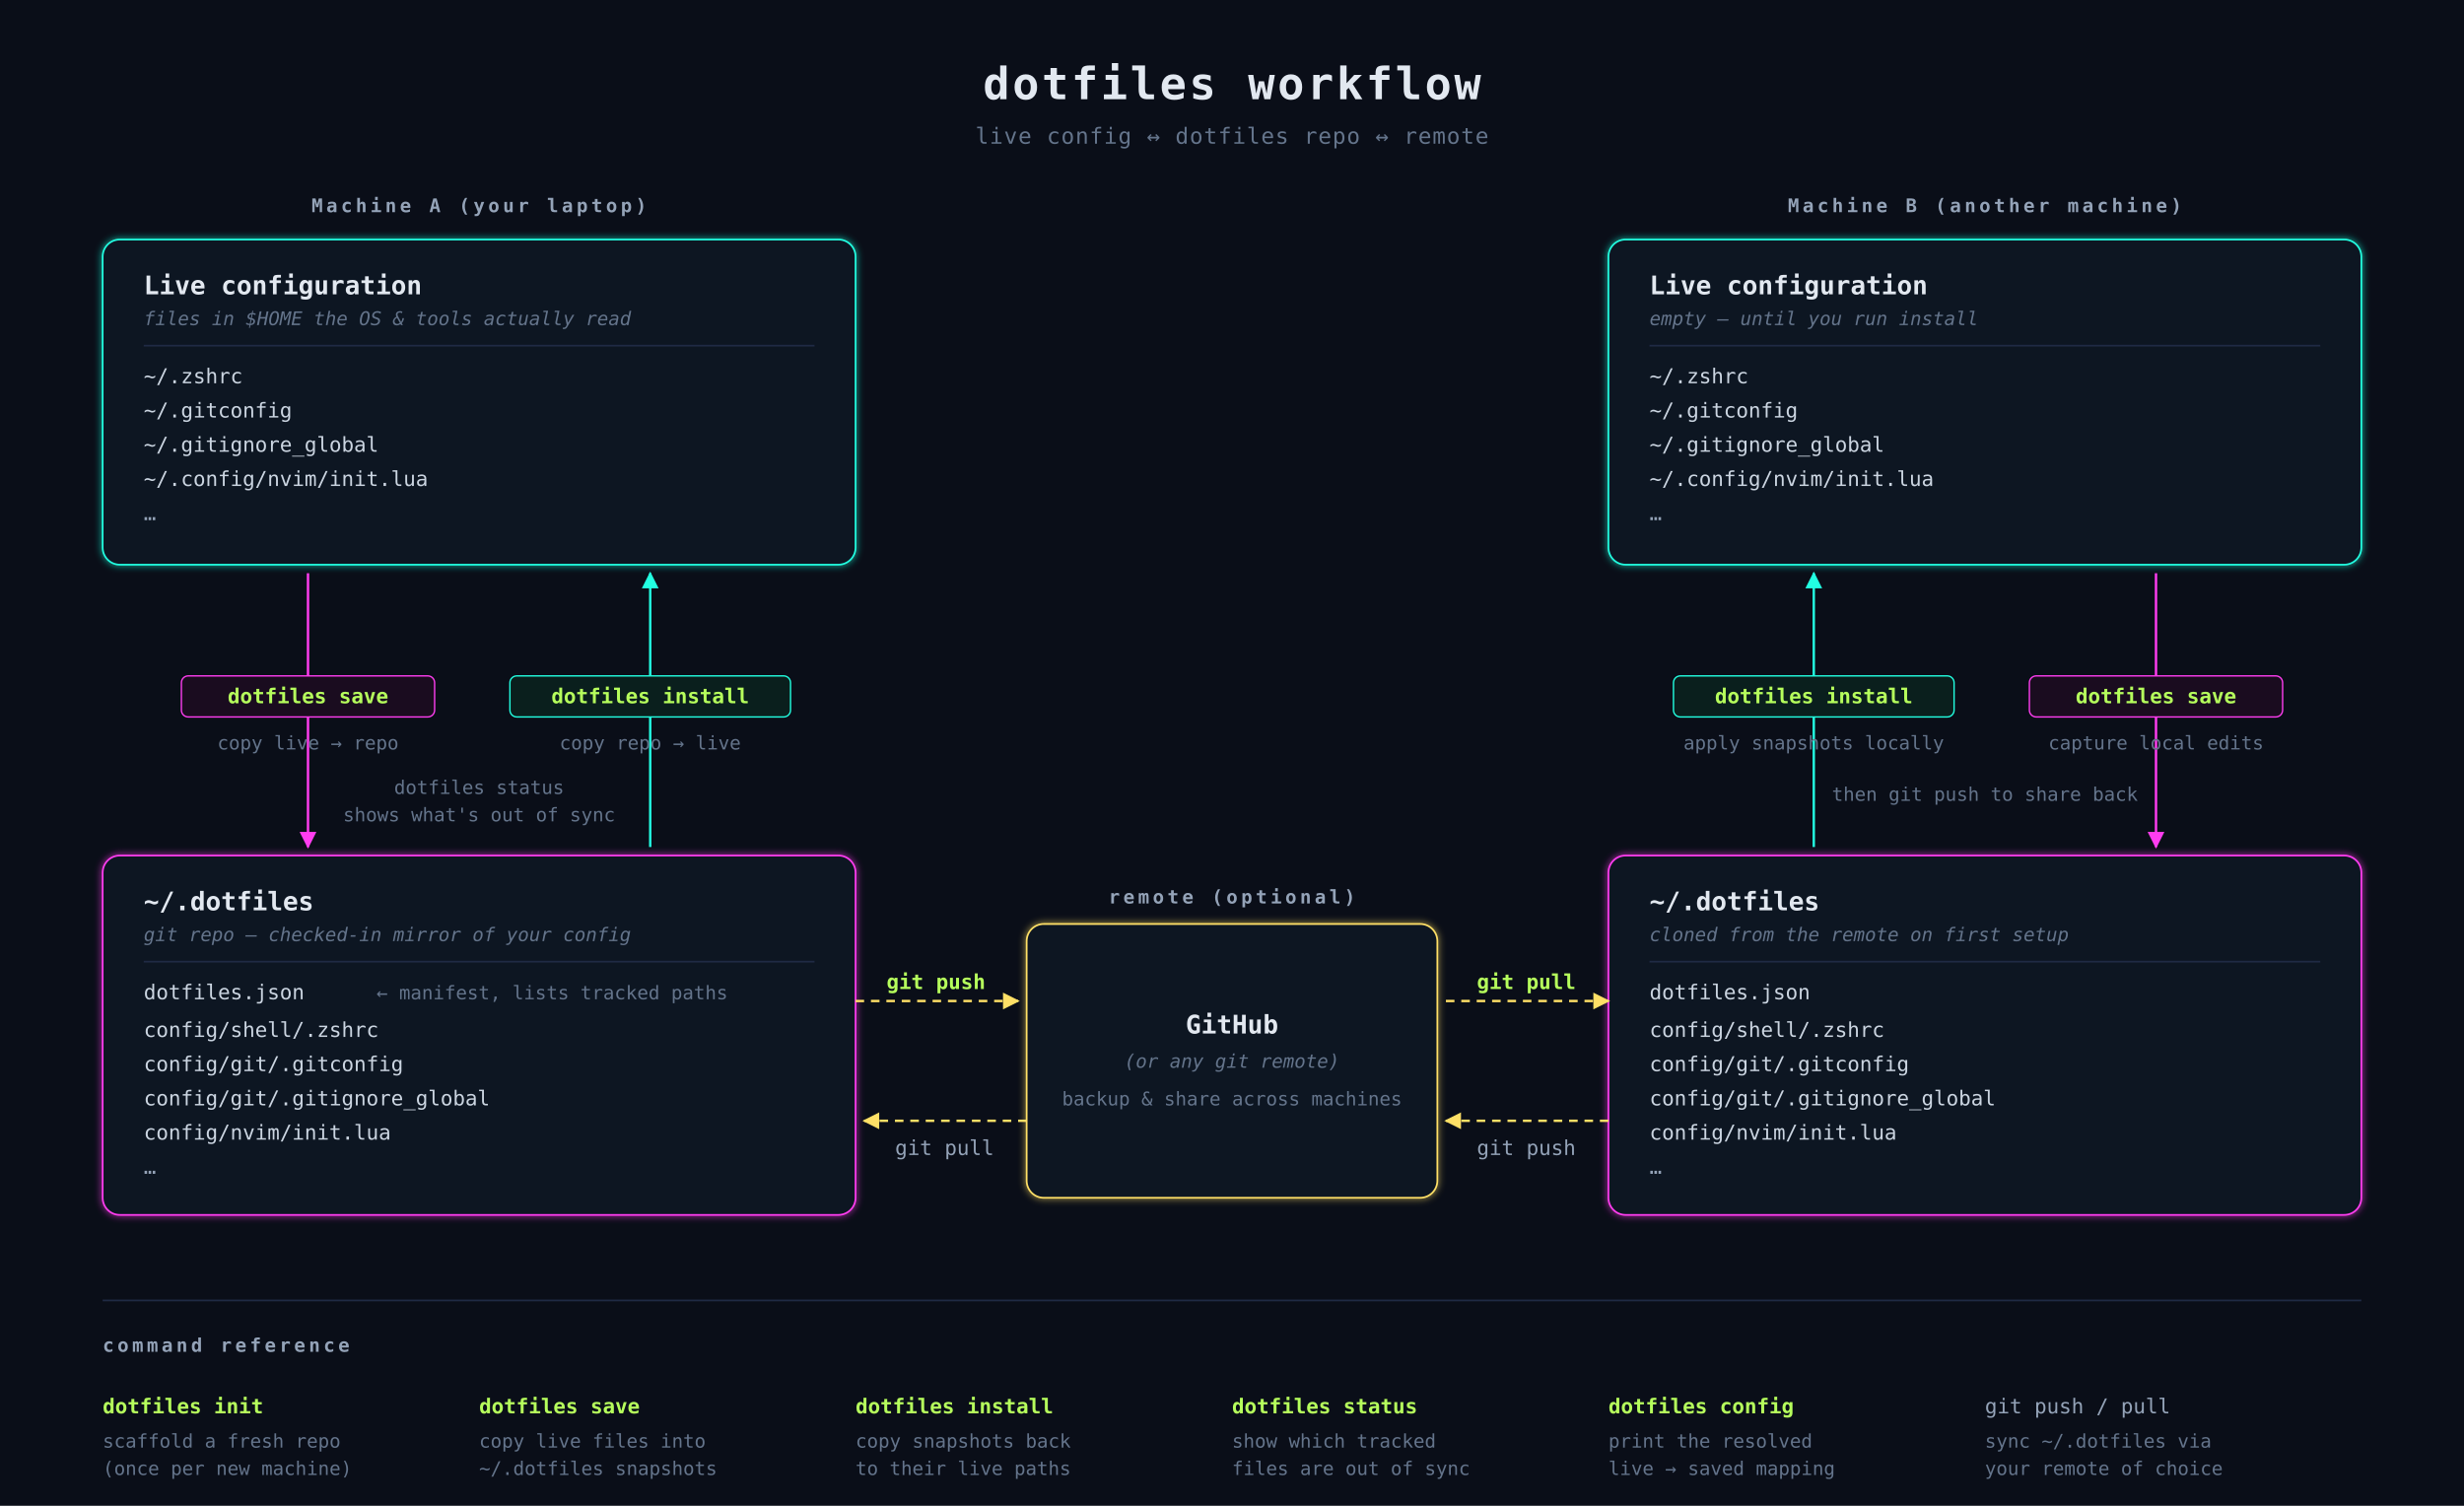
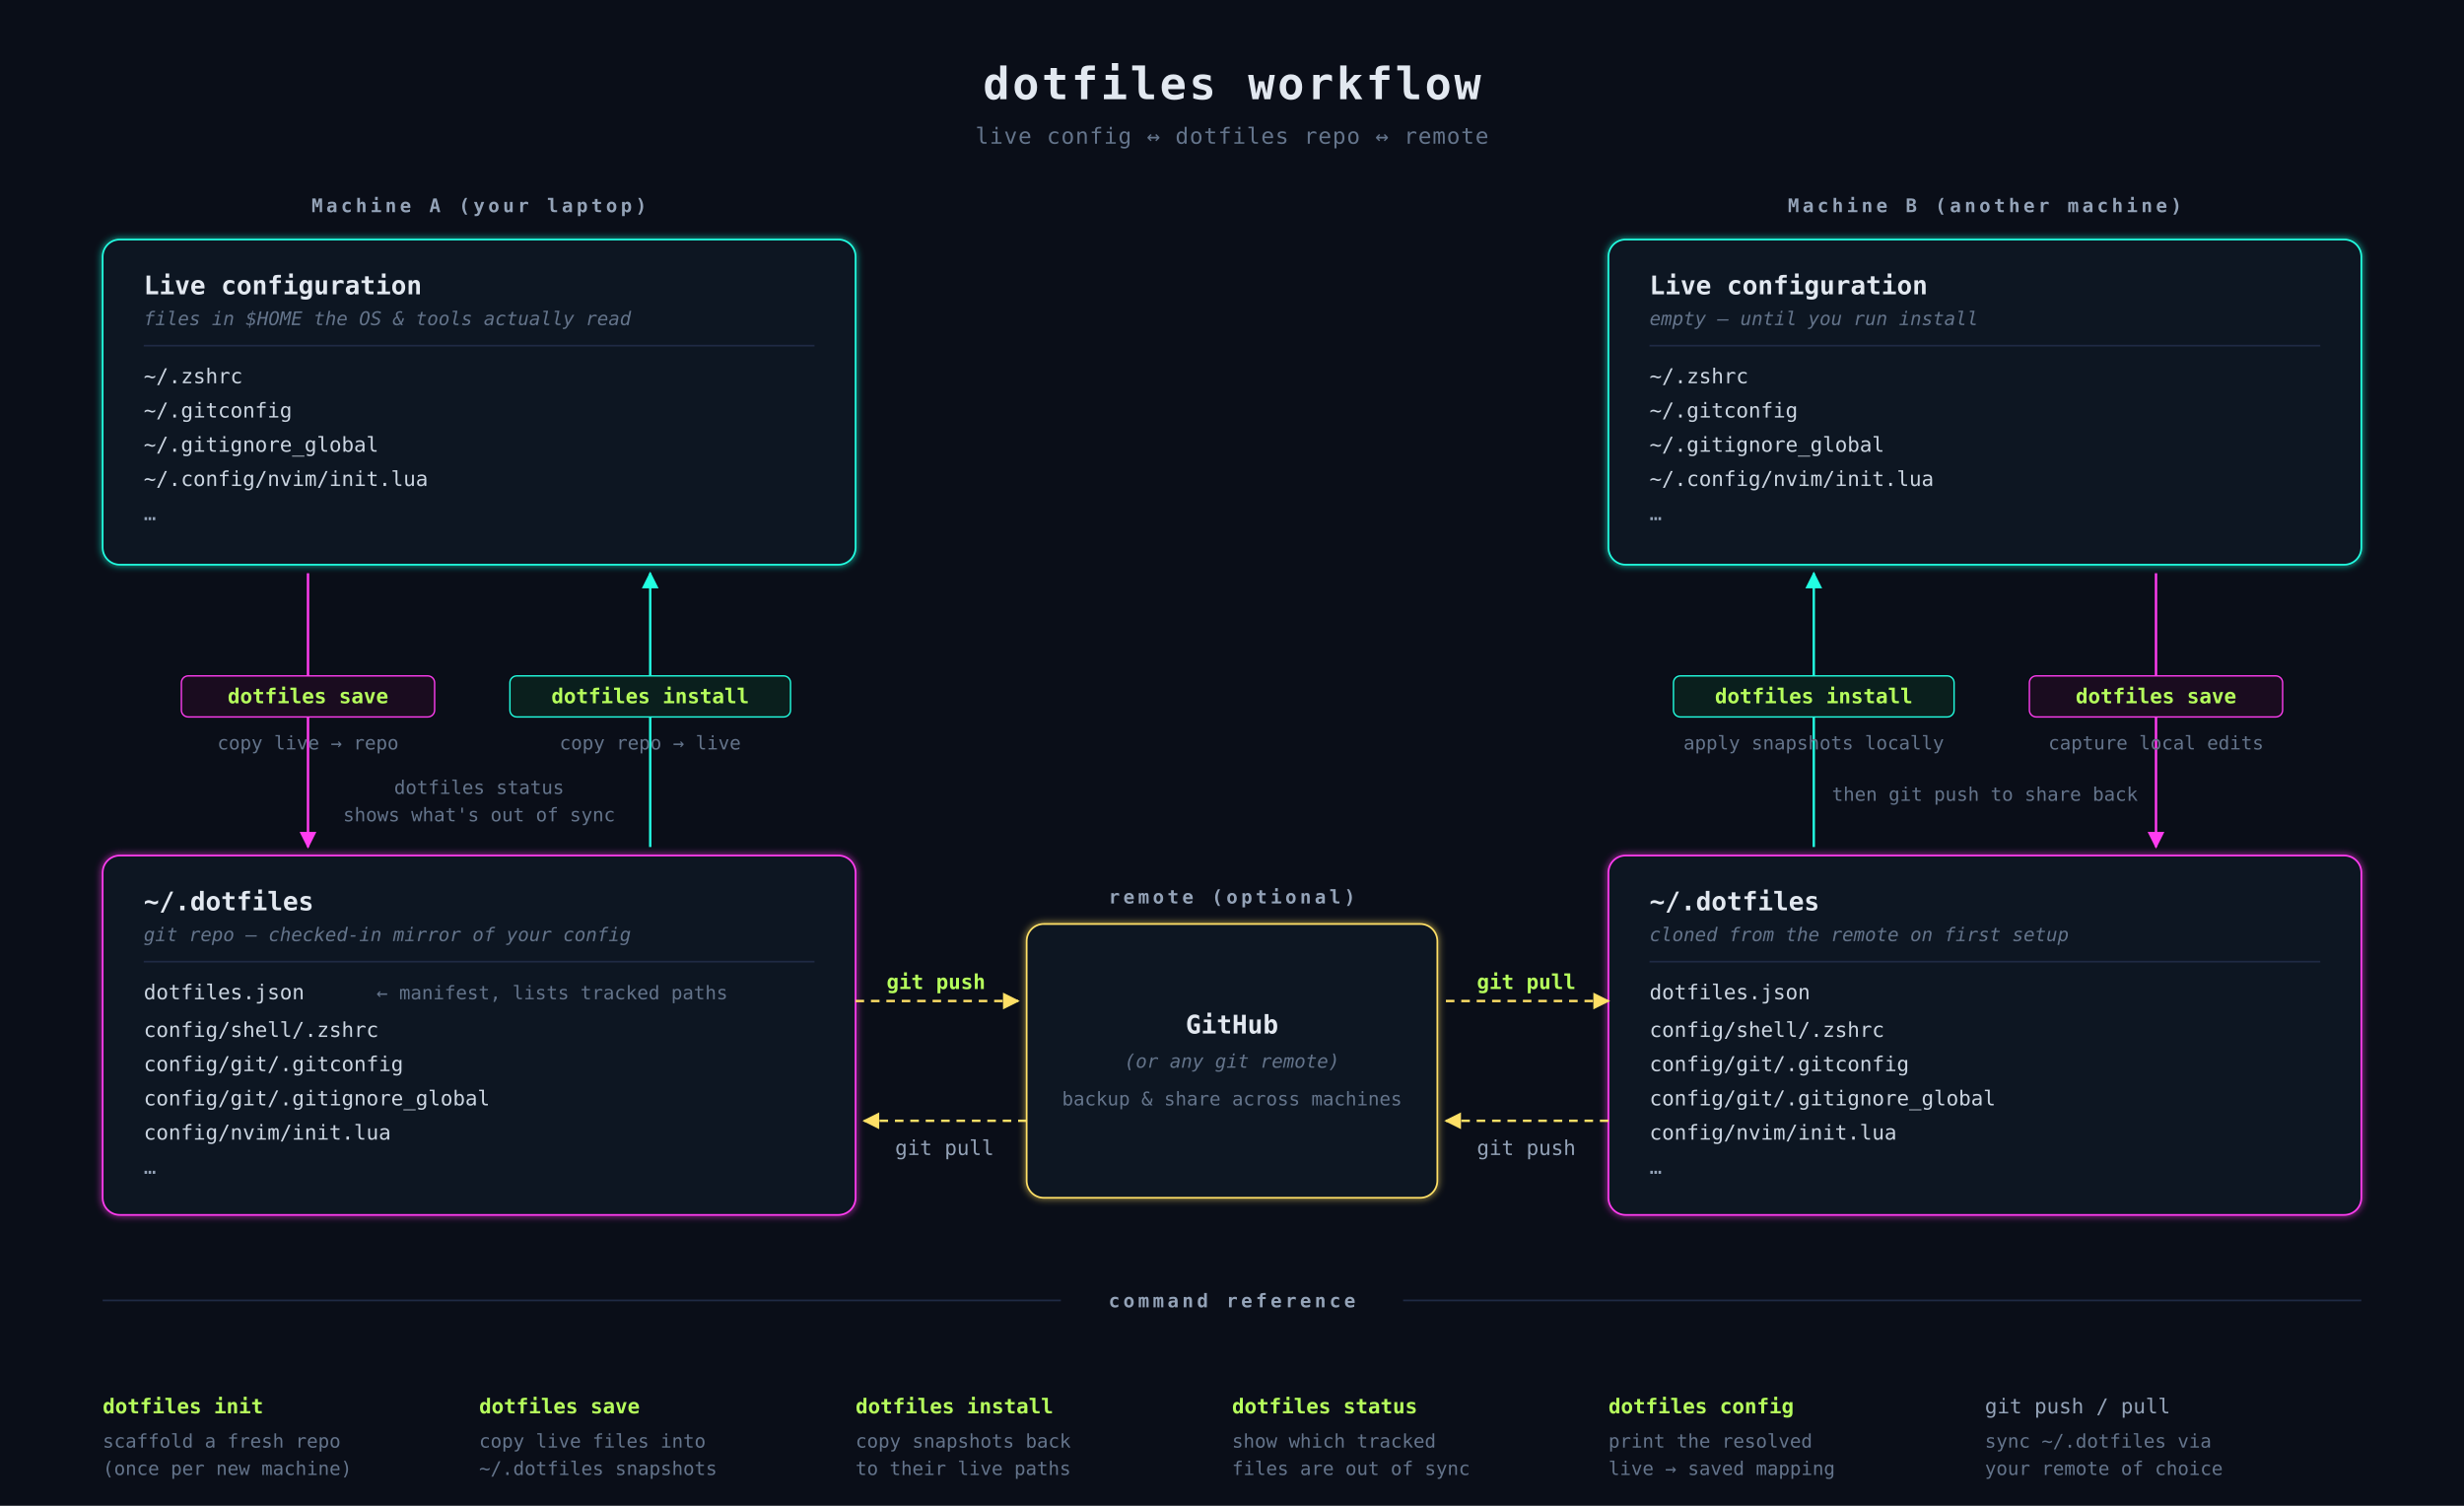
<svg xmlns="http://www.w3.org/2000/svg" viewBox="0 0 1440 880" font-family="ui-monospace, 'JetBrains Mono', 'SF Mono', Menlo, Consolas, monospace">
  <defs>
    <style>
      .bg            { fill: #0a0e18; }
      .frame         { fill: none; stroke-width: 1; }
      .frame-cyan    { stroke: #22ffe1; }
      .frame-pink    { stroke: #ff3df0; }
      .frame-yellow  { stroke: #ffe066; }
      .frame-dim     { stroke: #1f2a44; }
      .panel-fill    { fill: #0e1424; }

      .title         { fill: #e2e8f0; font-size: 26px; font-weight: 600; letter-spacing: 0.06em; }
      .subtitle      { fill: #64748b; font-size: 13px; letter-spacing: 0.04em; }
      .header        { fill: #94a3b8; font-size: 11px; font-weight: 600; letter-spacing: 0.18em; text-transform: uppercase; }
      .box-title     { fill: #e2e8f0; font-size: 15px; font-weight: 600; }
      .box-sub       { fill: #64748b; font-size: 11px; font-style: italic; }
      .item          { fill: #94a3b8; font-size: 12px; }
      .item-key      { fill: #cbd5e1; font-size: 12px; }
      .note          { fill: #64748b; font-size: 11px; }
      .arrow-label   { fill: #e2e8f0; font-size: 12px; font-weight: 500; }
      .cmd           { fill: #b6ff5c; font-size: 12px; font-weight: 600; }
      .cmd-mute      { fill: #94a3b8; font-size: 12px; }

      .line-cyan     { stroke: #22ffe1; stroke-width: 1.4; fill: none; }
      .line-pink     { stroke: #ff3df0; stroke-width: 1.4; fill: none; }
      .line-yellow   { stroke: #ffe066; stroke-width: 1.4; fill: none; stroke-dasharray: 5 4; }
      .line-mirror   { stroke: #475569; stroke-width: 1; fill: none; stroke-dasharray: 2 4; }
      .divider       { stroke: #1f2a44; stroke-width: 1; }
    </style>
    <filter id="soft-glow" x="-50%" y="-50%" width="200%" height="200%">
      <feGaussianBlur stdDeviation="2.2" result="b" />
      <feMerge>
        <feMergeNode in="b" />
        <feMergeNode in="SourceGraphic" />
      </feMerge>
    </filter>
    <marker id="arr-cyan" viewBox="0 0 10 10" refX="9" refY="5" markerWidth="7" markerHeight="7" orient="auto">
      <path d="M0,0 L10,5 L0,10 z" fill="#22ffe1" />
    </marker>
    <marker id="arr-pink" viewBox="0 0 10 10" refX="9" refY="5" markerWidth="7" markerHeight="7" orient="auto">
      <path d="M0,0 L10,5 L0,10 z" fill="#ff3df0" />
    </marker>
    <marker id="arr-yellow" viewBox="0 0 10 10" refX="9" refY="5" markerWidth="7" markerHeight="7" orient="auto">
      <path d="M0,0 L10,5 L0,10 z" fill="#ffe066" />
    </marker>
  </defs>
  <rect class="bg" width="1440" height="880" />
  <g>
    <text class="title" x="720" y="58" text-anchor="middle">dotfiles workflow</text>
    <text class="subtitle" x="720" y="84" text-anchor="middle">
      live config ↔ dotfiles repo ↔ remote
    </text>
  </g>
  <g>
    <text class="header" x="280" y="124" text-anchor="middle">Machine A (your laptop)</text>
    <rect class="frame frame-cyan panel-fill" x="60" y="140" width="440" height="190" rx="10" filter="url(#soft-glow)" />
    <text class="box-title" x="84" y="172">Live configuration</text>
    <text class="box-sub" x="84" y="190">files in $HOME the OS &amp; tools actually read</text>
    <line class="divider" x1="84" y1="202" x2="476" y2="202" />
    <g>
      <text class="item-key" x="84" y="224">~/.zshrc</text>
      <text class="item-key" x="84" y="244">~/.gitconfig</text>
      <text class="item-key" x="84" y="264">~/.gitignore_global</text>
      <text class="item-key" x="84" y="284">~/.config/nvim/init.lua</text>
      <text class="item" x="84" y="304">…</text>
    </g>
    <rect class="frame frame-pink panel-fill" x="60" y="500" width="440" height="210" rx="10" filter="url(#soft-glow)" />
    <text class="box-title" x="84" y="532">~/.dotfiles</text>
    <text class="box-sub" x="84" y="550">git repo — checked-in mirror of your config</text>
    <line class="divider" x1="84" y1="562" x2="476" y2="562" />
    <g>
      <text class="item-key" x="84" y="584">dotfiles.json</text>
      <text class="note" x="220" y="584">← manifest, lists tracked paths</text>
      <text class="item-key" x="84" y="606">config/shell/.zshrc</text>
      <text class="item-key" x="84" y="626">config/git/.gitconfig</text>
      <text class="item-key" x="84" y="646">config/git/.gitignore_global</text>
      <text class="item-key" x="84" y="666">config/nvim/init.lua</text>
      <text class="item" x="84" y="686">…</text>
    </g>
    <line class="line-pink" x1="180" y1="335" x2="180" y2="495" marker-end="url(#arr-pink)" />
    <rect x="106" y="395" width="148" height="24" rx="4" fill="#1a0c1f" stroke="#ff3df0" stroke-width="0.8" />
    <text class="cmd" x="180" y="411" text-anchor="middle">dotfiles save</text>
    <text class="note" x="180" y="438" text-anchor="middle">copy live → repo</text>
    <line class="line-cyan" x1="380" y1="495" x2="380" y2="335" marker-end="url(#arr-cyan)" />
    <rect x="298" y="395" width="164" height="24" rx="4" fill="#0a1f1d" stroke="#22ffe1" stroke-width="0.8" />
    <text class="cmd" x="380" y="411" text-anchor="middle">dotfiles install</text>
    <text class="note" x="380" y="438" text-anchor="middle">copy repo → live</text>
    <text class="note" x="280" y="464" text-anchor="middle">dotfiles status</text>
    <text class="note" x="280" y="480" text-anchor="middle">shows what's out of sync</text>
  </g>
  <g>
    <text class="header" x="720" y="528" text-anchor="middle">remote (optional)</text>
    <rect class="frame frame-yellow panel-fill" x="600" y="540" width="240" height="160" rx="10" filter="url(#soft-glow)" />
    <text class="box-title" x="720" y="604" text-anchor="middle">GitHub</text>
    <text class="box-sub" x="720" y="624" text-anchor="middle">(or any git remote)</text>
    <text class="note" x="720" y="646" text-anchor="middle">backup &amp; share across machines</text>
  </g>
  <g>
    <line class="line-yellow" x1="500" y1="585" x2="595" y2="585" marker-end="url(#arr-yellow)" />
    <text class="cmd" x="547" y="578" text-anchor="middle">git push</text>
    <line class="line-yellow" x1="600" y1="655" x2="505" y2="655" marker-end="url(#arr-yellow)" />
    <text class="cmd-mute" x="552" y="675" text-anchor="middle">git pull</text>
  </g>
  <g>
    <text class="header" x="1160" y="124" text-anchor="middle">Machine B (another machine)</text>
    <rect class="frame frame-cyan panel-fill" x="940" y="140" width="440" height="190" rx="10" filter="url(#soft-glow)" />
    <text class="box-title" x="964" y="172">Live configuration</text>
    <text class="box-sub" x="964" y="190">empty — until you run install</text>
    <line class="divider" x1="964" y1="202" x2="1356" y2="202" />
    <g>
      <text class="item-key" x="964" y="224">~/.zshrc</text>
      <text class="item-key" x="964" y="244">~/.gitconfig</text>
      <text class="item-key" x="964" y="264">~/.gitignore_global</text>
      <text class="item-key" x="964" y="284">~/.config/nvim/init.lua</text>
      <text class="item" x="964" y="304">…</text>
    </g>
    <rect class="frame frame-pink panel-fill" x="940" y="500" width="440" height="210" rx="10" filter="url(#soft-glow)" />
    <text class="box-title" x="964" y="532">~/.dotfiles</text>
    <text class="box-sub" x="964" y="550">cloned from the remote on first setup</text>
    <line class="divider" x1="964" y1="562" x2="1356" y2="562" />
    <g>
      <text class="item-key" x="964" y="584">dotfiles.json</text>
      <text class="item-key" x="964" y="606">config/shell/.zshrc</text>
      <text class="item-key" x="964" y="626">config/git/.gitconfig</text>
      <text class="item-key" x="964" y="646">config/git/.gitignore_global</text>
      <text class="item-key" x="964" y="666">config/nvim/init.lua</text>
      <text class="item" x="964" y="686">…</text>
    </g>
    <line class="line-cyan" x1="1060" y1="495" x2="1060" y2="335" marker-end="url(#arr-cyan)" />
    <rect x="978" y="395" width="164" height="24" rx="4" fill="#0a1f1d" stroke="#22ffe1" stroke-width="0.8" />
    <text class="cmd" x="1060" y="411" text-anchor="middle">dotfiles install</text>
    <text class="note" x="1060" y="438" text-anchor="middle">apply snapshots locally</text>
    <line class="line-pink" x1="1260" y1="335" x2="1260" y2="495" marker-end="url(#arr-pink)" />
    <rect x="1186" y="395" width="148" height="24" rx="4" fill="#1a0c1f" stroke="#ff3df0" stroke-width="0.8" />
    <text class="cmd" x="1260" y="411" text-anchor="middle">dotfiles save</text>
    <text class="note" x="1260" y="438" text-anchor="middle">capture local edits</text>
    <text class="note" x="1160" y="468" text-anchor="middle">then git push to share back</text>
  </g>
  <g>
    <line class="line-yellow" x1="845" y1="585" x2="940" y2="585" marker-end="url(#arr-yellow)" />
    <text class="cmd" x="892" y="578" text-anchor="middle">git pull</text>
    <line class="line-yellow" x1="940" y1="655" x2="845" y2="655" marker-end="url(#arr-yellow)" />
    <text class="cmd-mute" x="892" y="675" text-anchor="middle">git push</text>
  </g>
  <g transform="translate(0,760)">
-     <line class="divider" x1="60" y1="0" x2="1380" y2="0" />
-     <text class="header" x="60" y="30">command reference</text>
+     <line class="divider" x1="60" y1="0" x2="620" y2="0" />
+     <line class="divider" x1="820" y1="0" x2="1380" y2="0" />
+     <text class="header" x="720" y="4" text-anchor="middle">command reference</text>
    <g transform="translate(60,52)">
      <text class="cmd" x="0" y="14">dotfiles init</text>
      <text class="note" x="0" y="34">scaffold a fresh repo</text>
      <text class="note" x="0" y="50">(once per new machine)</text>
    </g>
    <g transform="translate(280,52)">
      <text class="cmd" x="0" y="14">dotfiles save</text>
      <text class="note" x="0" y="34">copy live files into</text>
      <text class="note" x="0" y="50">~/.dotfiles snapshots</text>
    </g>
    <g transform="translate(500,52)">
      <text class="cmd" x="0" y="14">dotfiles install</text>
      <text class="note" x="0" y="34">copy snapshots back</text>
      <text class="note" x="0" y="50">to their live paths</text>
    </g>
    <g transform="translate(720,52)">
      <text class="cmd" x="0" y="14">dotfiles status</text>
      <text class="note" x="0" y="34">show which tracked</text>
      <text class="note" x="0" y="50">files are out of sync</text>
    </g>
    <g transform="translate(940,52)">
      <text class="cmd" x="0" y="14">dotfiles config</text>
      <text class="note" x="0" y="34">print the resolved</text>
      <text class="note" x="0" y="50">live → saved mapping</text>
    </g>
    <g transform="translate(1160,52)">
      <text class="cmd-mute" x="0" y="14">git push / pull</text>
      <text class="note" x="0" y="34">sync ~/.dotfiles via</text>
      <text class="note" x="0" y="50">your remote of choice</text>
    </g>
  </g>
</svg>
